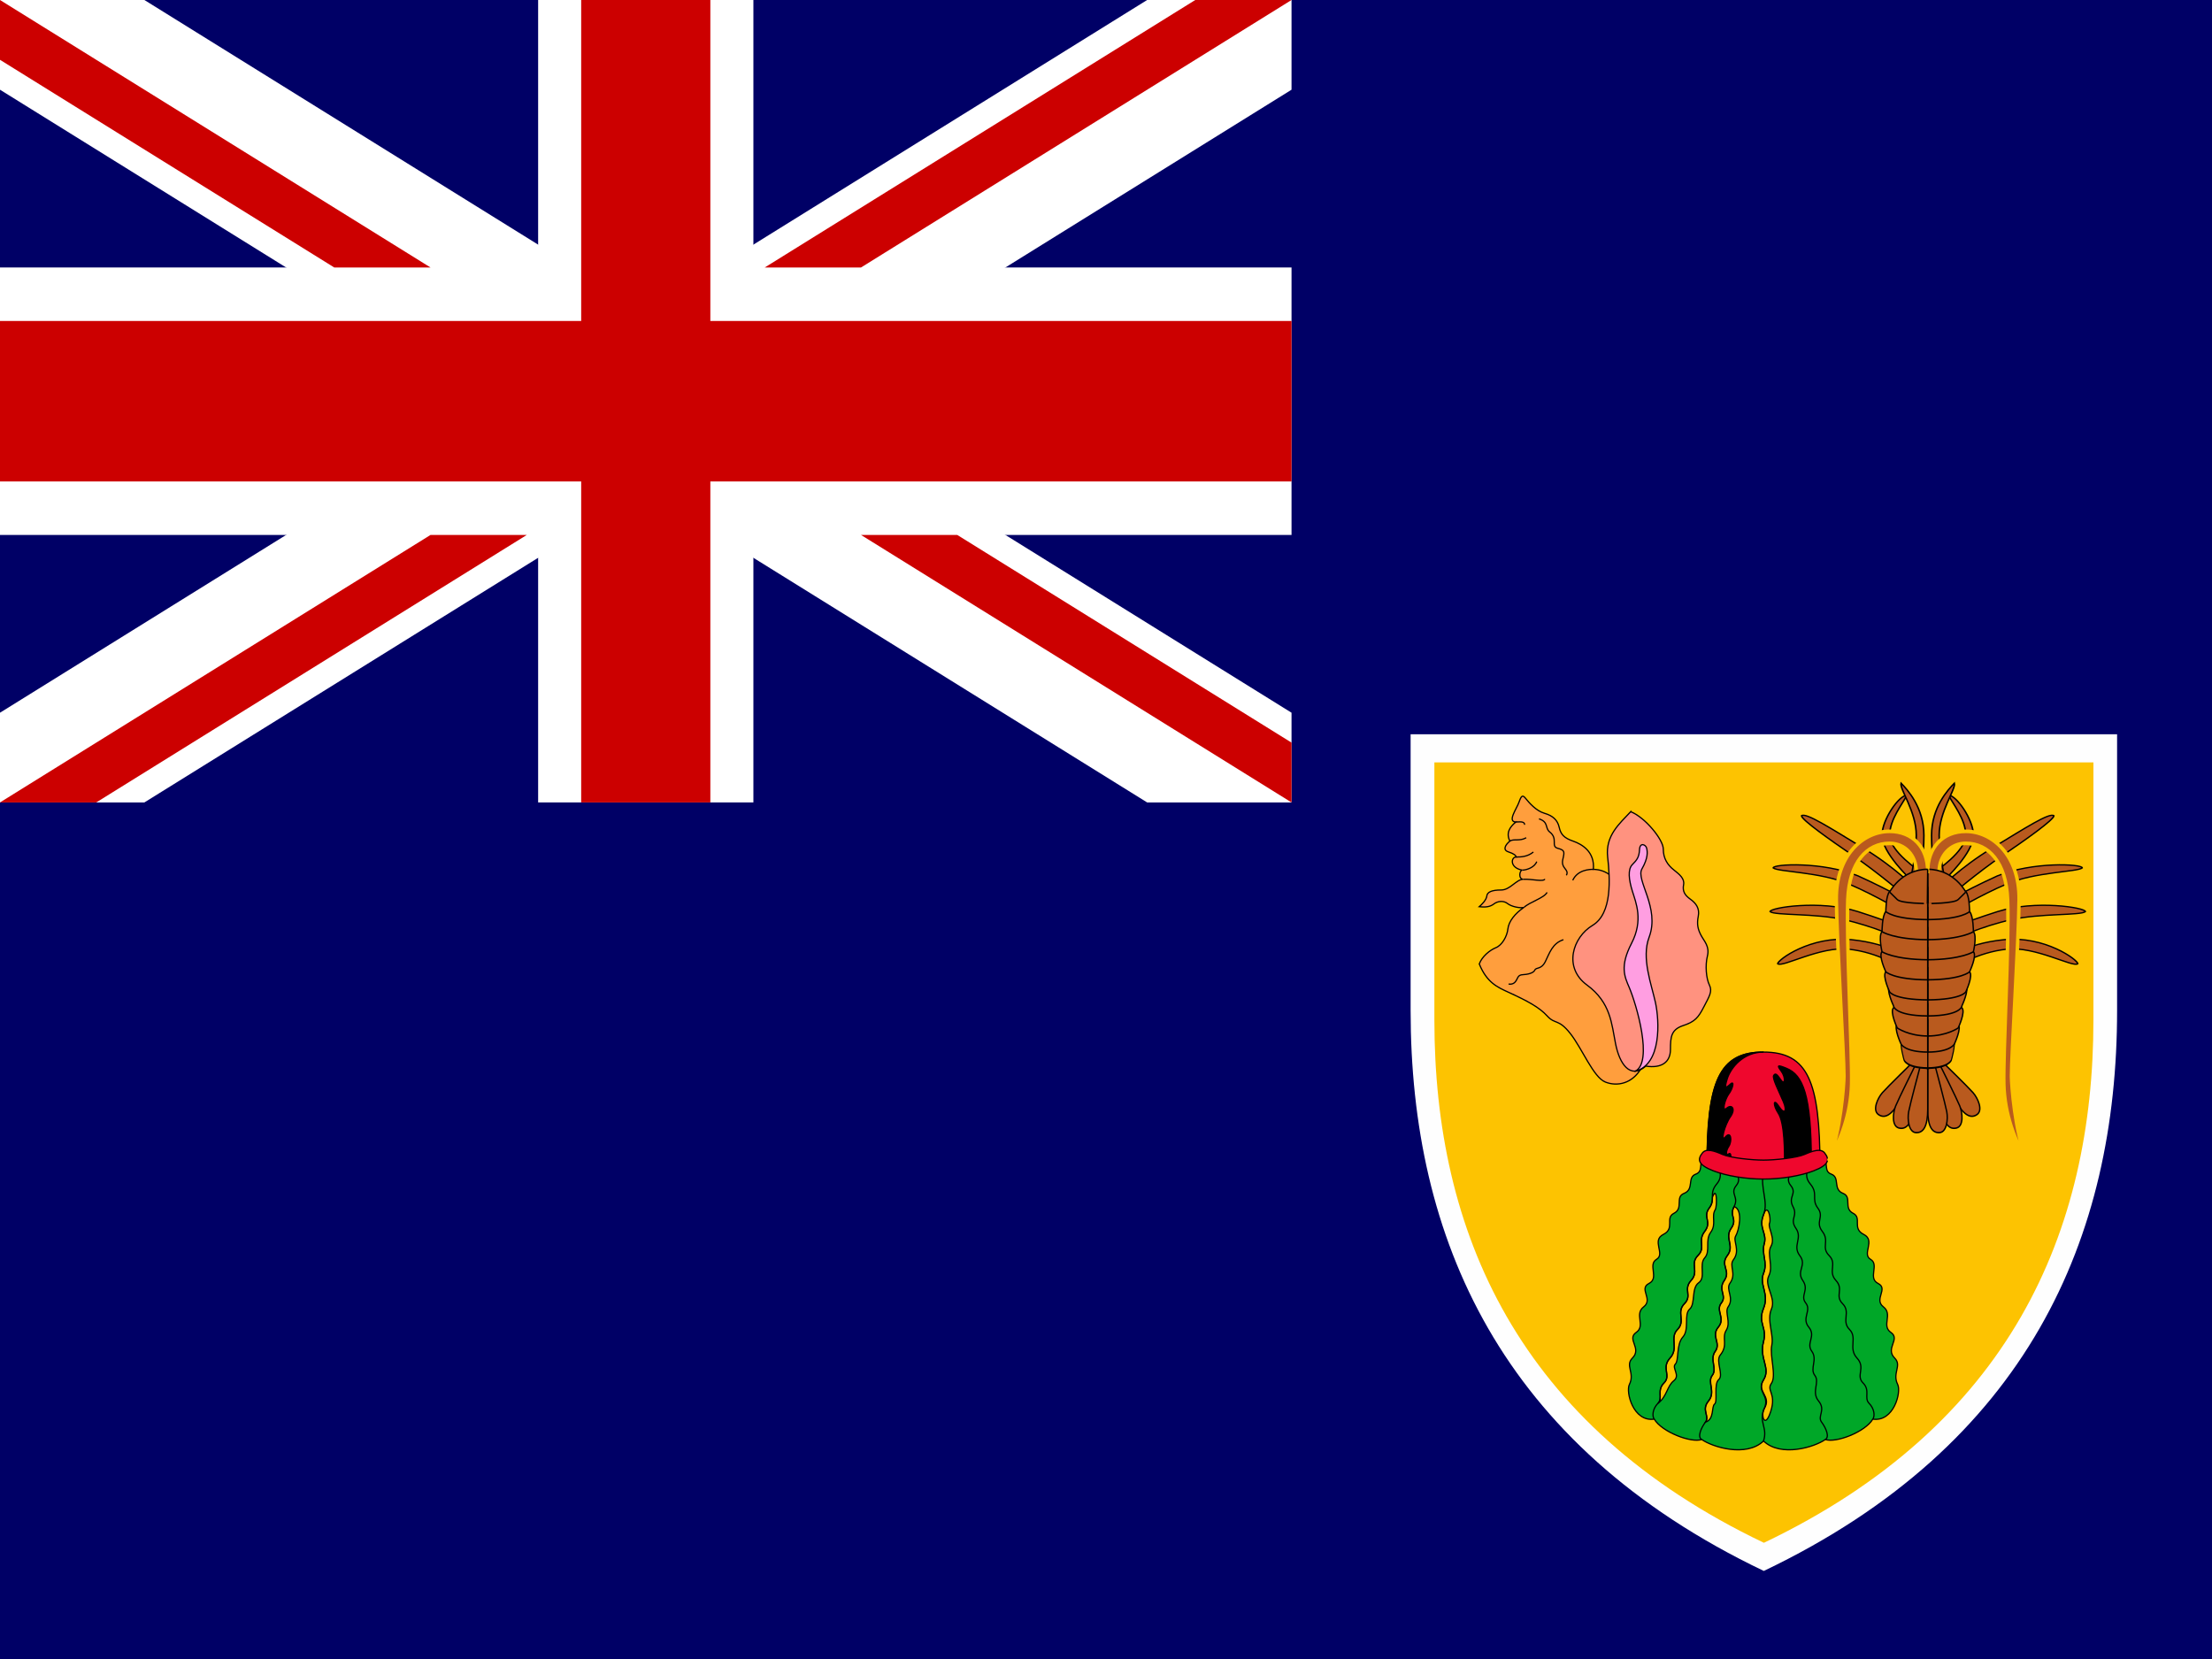
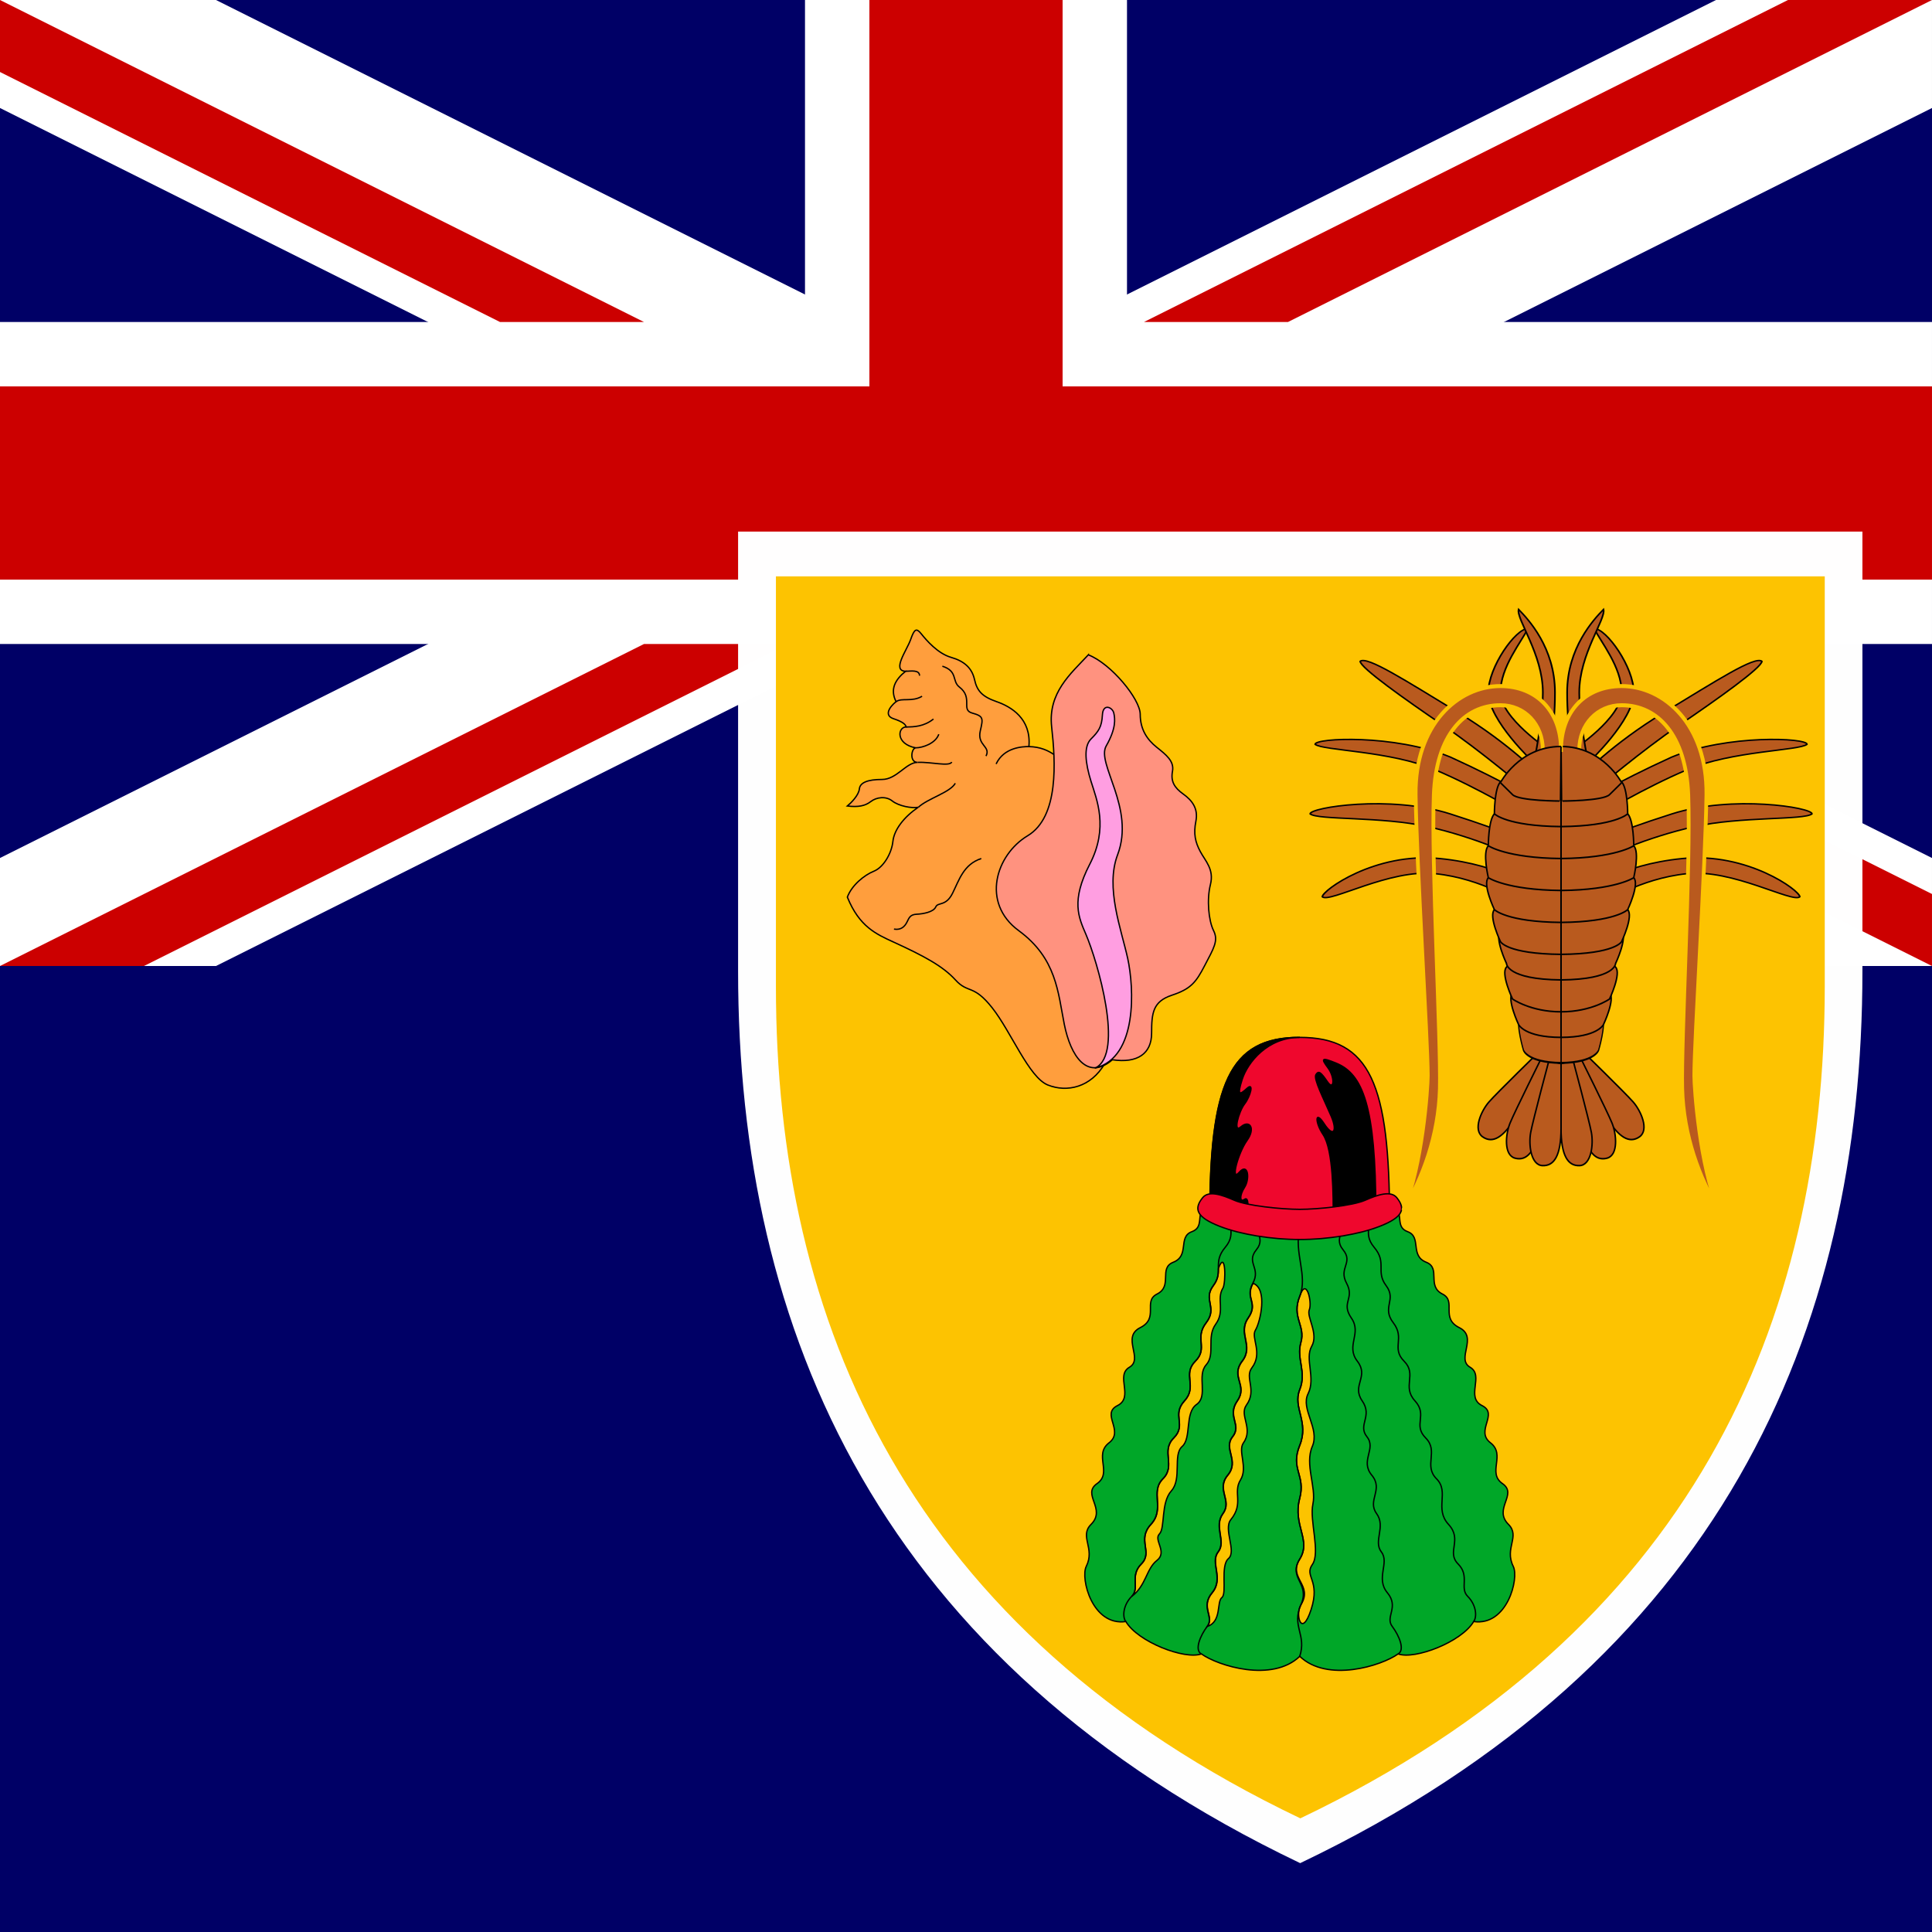
- <svg xmlns="http://www.w3.org/2000/svg" id="svg2" height="480" width="640" version="1.0">
-   <g id="flag">
-     <path id="path14" d="m640 480v-480h-640v480h640z" fill="#006" />
-     <g id="g1690" transform="matrix(.74736 0 0 .92867 0 .0002096)">
+ <svg xmlns="http://www.w3.org/2000/svg" id="svg2" height="512" width="512" version="1.0">
+   <defs id="defs4">
+     <clipPath id="clipPath3680" clipPathUnits="userSpaceOnUse">
+       <rect id="rect3682" fill-opacity="0.67" height="512" width="512" y="0" x="0" />
+     </clipPath>
+   </defs>
+   <g id="flag" clip-path="url(#clipPath3680)">
+     <path id="path14" fill="#006" d="m1024 512v-512h-1024v512h1024z" />
+     <g id="g1690" transform="matrix(1.024 0 0 1.024 0 .00023039)">
      <rect id="rect3207" fill-rule="evenodd" height="250" width="500" y="-1.1369e-13" x="0" fill="#006" />
      <g id="g878" stroke-width="1pt" transform="matrix(8.3333 0 0 8.3333 0 -.0002257)">
-         <path id="path879" d="m0 0v3.354l53.292 26.646h6.708v-3.354l-53.292-26.646h-6.708zm60 0v3.354l-53.292 26.646h-6.708v-3.354l53.292-26.646h6.708z" fill="#fff" />
-         <path id="path880" d="m25 0v30h10v-30h-10zm-25 10v10h60v-10h-60z" fill="#fff" />
-         <path id="path881" d="m0 12v6h60v-6h-60zm27-12v30h6v-30h-6z" fill="#c00" />
-         <path id="path882" d="m0 30 20-10h4.472l-20 10h-4.472zm0-30 20 10h-4.472l-15.528-7.764v-2.236zm35.528 10 20-10h4.472l-20 10h-4.472zm24.472 20-20-10h4.472l15.528 7.764v2.236z" fill="#c00" />
+         <path id="path879" fill="#fff" d="m0 0v3.354l53.292 26.646h6.708v-3.354l-53.292-26.646h-6.708zm60 0v3.354l-53.292 26.646h-6.708v-3.354l53.292-26.646h6.708z" />
+         <path id="path880" fill="#fff" d="m25 0v30h10v-30h-10zm-25 10v10h60v-10h-60z" />
+         <path id="path881" fill="#c00" d="m0 12v6h60v-6h-60zm27-12v30h6v-30h-6z" />
+         <path id="path882" fill="#c00" d="m0 30 20-10h4.472l-20 10h-4.472zm0-30 20 10h-4.472l-15.528-7.764v-2.236zm35.528 10 20-10h4.472l-20 10h-4.472zm24.472 20-20-10h4.472l15.528 7.764v2.236z" />
      </g>
    </g>
-     <g id="g2827" transform="matrix(.9382 0 0 .9382 -334.01 51.775)">
-       <path id="path1392" d="m1008.9 171.25v85.175c0 69.928-27.467 133.94-108.95 172.85-81.45-38.91-108.92-102.92-108.92-172.85v-85.175h217.91z" fill-opacity=".996" fill="#fff" />
-       <path id="path18" d="m1001.6 179.93v79.444c0 65.223-25.619 124.93-101.62 161.22-76.004-36.291-101.62-95.996-101.62-161.22v-79.444h203.25z" fill-opacity=".996" fill="#fdc300" />
-       <g id="g20" stroke="#000" stroke-width=".091" transform="matrix(4.1664 0 0 4.1669 -5.4589 -5.4597)">
+     <g id="g2827" transform="matrix(1.3676 0 0 1.3676 -886.21 -93.326)">
+       <path id="path1392" fill-opacity=".996" fill="#fff" d="m1008.9 171.25v85.175c0 69.928-27.467 133.94-108.95 172.85-81.45-38.91-108.92-102.92-108.92-172.85v-85.175h217.91z" />
+       <path id="path18" fill-opacity=".996" fill="#fdc300" d="m1001.6 179.93v79.444c0 65.223-25.619 124.93-101.62 161.22-76.004-36.291-101.62-95.996-101.62-161.22v-79.444h203.25z" />
+       <g id="g20" stroke="#000" stroke-width=".062" transform="matrix(4.1664 0 0 4.1669 -5.4589 -5.4597)">
        <path id="path22" d="m205.96 52.847c-0.353-0.265-0.736-0.427-1.265-0.441 0.117-1.295-0.824-1.854-1.501-2.089-0.676-0.235-0.912-0.5-1.029-1.03-0.118-0.53-0.471-0.853-1.089-1.03-0.618-0.177-1.148-0.794-1.383-1.089-0.235-0.294-0.324-0.235-0.5 0.265-0.177 0.5-0.883 1.442-0.236 1.471-0.47 0.382-0.735 0.824-0.441 1.412-0.324 0.265-0.559 0.647-0.118 0.794 0.442 0.147 0.559 0.265 0.589 0.383-0.397 0-0.5 0.794 0.441 0.971-0.206 0.029-0.294 0.677 0.089 0.677-0.53 0-0.972 0.794-1.648 0.794-0.677 0-1.03 0.147-1.059 0.441-0.03 0.294-0.383 0.647-0.559 0.794 0.5 0.059 0.823 0 1.088-0.206s0.706-0.265 1.001-0.029c0.294 0.235 0.912 0.353 1.206 0.294-0.647 0.441-1.118 1.03-1.177 1.589-0.059 0.559-0.441 1.206-0.883 1.383-0.441 0.176-1.029 0.647-1.235 1.206 0.559 1.383 1.352 1.724 2.147 2.089 1.413 0.647 2.295 1.118 2.884 1.765 0.588 0.647 0.824 0.176 1.706 1.294 0.883 1.118 1.707 3.236 2.589 3.59 0.883 0.353 2.001 0.118 2.648-1 0.648-1.118 1.06-12.416-2.265-14.299z" fill="#ff9e3d" />
        <path id="path24" d="m207.46 48.139c-0.824 0.883-1.884 1.765-1.707 3.354s0.353 4.178-1.118 5.061c-1.471 0.883-2.177 3.119-0.412 4.413 1.765 1.295 1.824 2.884 2.118 4.355 0.295 1.471 1.06 2.648 2.237 1.648 1.176 0.176 1.824-0.294 1.824-1.236s0.059-1.471 0.941-1.765c0.883-0.294 1.118-0.589 1.53-1.383 0.412-0.794 0.647-1.147 0.412-1.618-0.235-0.471-0.324-1.442-0.147-2.148 0.177-0.706-0.235-1.089-0.471-1.53-0.235-0.441-0.323-0.824-0.206-1.412 0.118-0.589-0.176-0.971-0.588-1.265-0.412-0.294-0.589-0.588-0.5-1.059 0.088-0.471-0.295-0.765-0.736-1.118s-0.765-0.824-0.765-1.53c0-0.706-1.353-2.354-2.412-2.766z" fill="#ff927f" />
        <path id="path26" d="m207.79 67.352c1.971-0.5 1.795-3.737 1.501-5.09-0.295-1.353-1.051-3.292-0.471-4.825 0.824-2.177-1.001-4.237-0.53-5.061 0.471-0.824 0.412-1.265 0.353-1.53-0.058-0.265-0.5-0.471-0.529 0.088-0.03 0.559-0.177 0.765-0.53 1.118s-0.265 1.118 0 1.971c0.265 0.853 0.824 2.148-0.059 3.854-0.882 1.706-0.519 2.467-0.176 3.266 0.529 1.236 1.795 5.531 0.441 6.208z" fill="#ff9ee1" />
        <path id="path28" d="m198.96 48.904c0.221 0 0.648-0.088 0.648 0.206" fill="none" />
        <path id="path30" d="m198.52 50.316c0.265-0.191 0.736 0.029 1.206-0.25" fill="none" />
        <path id="path32" d="m198.99 51.493c0.353 0 0.824-0.015 1.265-0.368" fill="none" />
        <path id="path34" d="m199.43 52.464c0.324 0 0.927-0.206 1.074-0.632" fill="none" />
        <path id="path36" d="m199.52 53.141c0.632-0.029 1.471 0.206 1.588-0.015" fill="none" />
        <path id="path38" d="m199.55 55.23c0.441-0.412 1.486-0.691 1.721-1.118" fill="none" />
        <path id="path40" d="m200.67 48.669c0.735 0.235 0.431 0.69 0.794 0.971 0.648 0.5 0.059 1.059 0.589 1.206 0.529 0.147 0.52 0.236 0.382 0.824-0.162 0.692 0.5 0.721 0.265 1.177" fill="none" />
        <path id="path42" d="m204.7 52.406c-0.294 0-1.162 0.029-1.53 0.809" fill="none" />
        <path id="path44" d="m198.42 60.894c0.339 0.059 0.508-0.134 0.603-0.324 0.103-0.206 0.147-0.353 0.456-0.368 0.309-0.015 0.78-0.103 0.883-0.338 0.103-0.235 0.471-0.015 0.78-0.633 0.309-0.618 0.515-1.353 1.338-1.618" fill="none" />
      </g>
-       <g id="g136" stroke="#000" stroke-width=".091" transform="matrix(4.1664 0 0 4.1669 -5.4589 -5.4597)">
+       <g id="g136" stroke="#000" stroke-width=".062" transform="matrix(4.1664 0 0 4.1669 -5.4589 -5.4597)">
        <path id="path138" d="m221.76 73.75c0.333 0.484-0.012 1.007 0.553 1.216 0.662 0.245 0.084 1.116 0.865 1.422 0.692 0.272 0.005 1.105 0.753 1.478 0.669 0.335-0.112 1.116 0.781 1.562 0.892 0.446-0.168 1.45 0.502 1.841 0.669 0.391-0.223 1.395 0.558 1.785 0.781 0.39-0.335 1.171 0.39 1.729 0.725 0.558-0.167 1.395 0.558 1.897s-0.445 1.173 0.279 1.897c0.558 0.558-0.201 1.104 0.223 1.952 0.279 0.558-0.279 2.789-1.841 2.566-0.558 0.948-2.733 1.785-3.514 1.506-0.781 0.558-3.291 1.339-4.575 0.112-1.282 1.227-3.793 0.446-4.574-0.112-0.781 0.279-2.956-0.558-3.514-1.506-1.562 0.223-2.12-2.008-1.841-2.566 0.424-0.848-0.335-1.395 0.223-1.952 0.724-0.724-0.446-1.395 0.279-1.897s-0.167-1.339 0.558-1.897c0.725-0.558-0.391-1.339 0.39-1.729 0.781-0.391-0.111-1.395 0.558-1.785 0.67-0.391-0.39-1.395 0.502-1.841 0.893-0.446 0.112-1.227 0.781-1.562 0.748-0.374 0.061-1.206 0.753-1.478 0.781-0.307 0.203-1.177 0.865-1.422 0.574-0.212 0.208-0.749 0.57-1.239 1.661 0.653 6.803 1.122 8.918 0.023z" fill="#00a728" />
        <g id="g140" fill-opacity=".996" fill="#fdc300">
          <path id="path142" d="m213.51 76.668c0.001 0.251-0.005 0.5-0.237 0.809-0.502 0.669 0.223 1.004-0.335 1.729-0.557 0.725 0.112 1.171-0.502 1.785-0.613 0.614 0.112 1.171-0.502 1.841-0.613 0.669 0.112 1.116-0.502 1.729-0.613 0.614 0.112 1.283-0.502 1.897-0.613 0.614 0.112 1.395-0.558 2.12-0.669 0.725 0.112 1.283-0.446 1.841-0.558 0.558-0.056 1.116-0.446 1.506 0.669-0.502 0.669-1.283 1.171-1.673 0.502-0.391-0.167-0.948 0.112-1.227s0.056-1.45 0.558-2.008c0.502-0.558 0.056-1.673 0.502-2.064s0.111-1.562 0.669-1.952 0-1.339 0.446-1.841c0.447-0.502 0-1.283 0.447-1.897 0.446-0.614 0.02-1.171 0.334-1.673 0.14-0.223 0.14-1.841-0.209-0.92z" />
          <path id="path144" d="m215.12 77.365c-0.39 0.725 0.279 0.892-0.223 1.618s0.279 1.283-0.279 2.008 0.279 1.116-0.223 1.841c-0.502 0.725 0.223 1.116-0.223 1.673-0.447 0.558 0.334 1.116-0.223 1.785-0.558 0.669 0.223 1.171-0.224 1.785-0.446 0.614 0.168 1.283-0.223 1.785-0.39 0.502 0.279 1.227-0.279 1.897s0.112 1.116-0.223 1.562c0.67-0.223 0.419-1.144 0.67-1.339 0.251-0.195-0.084-1.478 0.306-1.813 0.391-0.335-0.251-1.367 0.112-1.813 0.614-0.753 0.084-1.255 0.446-1.841 0.363-0.586-0.138-1.338 0.14-1.729 0.474-0.669-0.21-1.273 0.139-1.757 0.502-0.697-0.097-1.272 0.251-1.729 0.53-0.697-0.056-1.395 0.168-1.757 0.223-0.363 0.585-1.925-0.112-2.175z" />
          <path id="path146" d="m217.29 77.974c-0.39 0.972 0.279 1.361 0.056 2.138-0.223 0.778 0.279 1.361-0.056 2.203-0.334 0.842 0.447 1.49 0 2.592-0.446 1.102 0.288 1.376 0 2.462-0.334 1.264 0.558 1.933 0 2.826-0.557 0.892 0.639 1.188 0.056 2.12-0.279 0.446 0.028 1.59 0.474 0.223 0.447-1.367-0.334-1.534 0.056-2.092 0.391-0.558-0.139-2.036 0.028-2.817 0.168-0.781-0.39-1.841-0.028-2.678 0.363-0.837-0.558-1.729-0.195-2.454 0.363-0.725-0.167-1.618 0.167-2.203 0.335-0.586-0.251-1.367-0.111-1.701 0.139-0.335-0.14-1.571-0.447-0.618z" />
        </g>
        <path id="path148" d="m221.47 74.408c0-6.303-0.892-8.479-4.184-8.479-3.291 0-4.183 2.175-4.183 8.479h8.367z" fill="#ef072d" />
        <g id="g150" fill="none">
          <path id="path152" d="m214.33 73.906c-0.614 0.614 0.112 1.06-0.502 1.785-0.614 0.725-0.056 1.116-0.558 1.785s0.223 1.004-0.335 1.729c-0.557 0.725 0.112 1.171-0.502 1.785-0.613 0.614 0.112 1.171-0.502 1.841-0.613 0.669 0.112 1.116-0.502 1.729-0.613 0.614 0.112 1.283-0.502 1.897-0.613 0.614 0.112 1.395-0.558 2.12-0.669 0.725 0.112 1.283-0.446 1.841-0.558 0.558-0.056 1.116-0.446 1.506-0.391 0.391-0.446 0.934-0.279 1.171" />
          <path id="path154" d="m215.5 74.129c-0.557 0.725 0.279 1.06-0.223 1.673-0.502 0.614 0.223 0.837-0.167 1.562s0.279 0.892-0.223 1.618 0.279 1.283-0.279 2.008 0.279 1.116-0.223 1.841c-0.502 0.725 0.223 1.116-0.223 1.673-0.447 0.558 0.334 1.116-0.223 1.785-0.558 0.669 0.223 1.171-0.224 1.785-0.446 0.614 0.168 1.283-0.223 1.785-0.39 0.502 0.279 1.227-0.279 1.897s0.112 1.116-0.223 1.562c-0.335 0.446-0.599 1.102-0.279 1.283" />
          <path id="path156" d="m217.29 74.799c-0.278 1.166 0.391 2.203 0 3.175-0.39 0.972 0.279 1.361 0.056 2.138-0.223 0.778 0.279 1.361-0.056 2.203-0.334 0.842 0.447 1.49 0 2.592-0.446 1.102 0.288 1.376 0 2.462-0.334 1.264 0.558 1.933 0 2.826-0.557 0.892 0.503 1.116 0.056 2.12-0.446 1.004 0.279 1.395-0.056 2.399" />
          <path id="path158" d="m220.25 73.906c0.614 0.614-0.112 1.06 0.502 1.785 0.614 0.725 0.056 1.116 0.558 1.785s-0.223 1.004 0.335 1.729c0.557 0.725-0.112 1.171 0.502 1.785 0.613 0.614-0.112 1.171 0.502 1.841 0.613 0.669-0.112 1.116 0.502 1.729 0.613 0.614-0.112 1.283 0.502 1.897 0.613 0.614-0.112 1.395 0.558 2.12 0.669 0.725-0.112 1.283 0.446 1.841 0.558 0.558 0.056 1.116 0.446 1.506 0.391 0.391 0.447 0.934 0.279 1.171" />
          <path id="path160" d="m219.08 74.129c0.557 0.725-0.279 1.06 0.223 1.673 0.502 0.614-0.223 0.837 0.167 1.562 0.391 0.725-0.279 0.892 0.223 1.618s-0.279 1.283 0.279 2.008-0.279 1.116 0.223 1.841c0.502 0.725-0.223 1.116 0.223 1.673 0.447 0.558-0.334 1.116 0.224 1.785 0.557 0.669-0.224 1.171 0.223 1.785 0.446 0.614-0.168 1.283 0.223 1.785 0.39 0.502-0.279 1.227 0.279 1.897s-0.112 1.116 0.223 1.562c0.335 0.446 0.6 1.102 0.279 1.283" />
        </g>
        <path id="path162" d="m213.11 74.408c0-6.303 0.892-8.479 4.183-8.479-1.506 0-2.426 1.171-2.677 1.952s-0.112 0.725 0.223 0.418 0.167 0.363-0.111 0.725c-0.279 0.363-0.558 1.395-0.168 1.06 0.391-0.335 0.697 0.056 0.279 0.641s-0.781 1.952-0.363 1.478c0.419-0.474 0.502 0.307 0.252 0.697-0.252 0.391-0.224 0.725 0 0.558 0.223-0.167 0.195 0.641-0.028 0.948h-1.59z" />
        <path id="path164" d="m220.83 74.046c0-4.937-0.613-6.415-1.84-6.917-0.695-0.285-0.715-0.223-0.383 0.223s0.281 1.088-0.026 0.641c-0.306-0.446-0.408-0.53-0.536-0.335-0.128 0.195 0.357 1.116 0.715 1.952 0.288 0.673 0.102 1.004-0.332 0.335s-0.434-0.063-0.053 0.502c0.489 0.725 0.474 2.929 0.474 3.849l1.981-0.251z" />
        <path id="path166" d="m217.29 75.329c1.311 0 2.746-0.234 3.71-0.608 1.144-0.444 1.205-0.834 0.809-1.333-0.279-0.351-0.893-0.14-1.478 0.117-0.586 0.257-2.204 0.421-3.041 0.421-0.836 0-2.454-0.164-3.04-0.421-0.585-0.257-1.199-0.468-1.478-0.117-0.396 0.498-0.335 0.888 0.809 1.333 0.963 0.374 2.399 0.608 3.709 0.608z" fill="#ef072d" />
      </g>
      <g id="g1070" fill-rule="evenodd" fill="#b95a1e" transform="matrix(.8956 0 0 .8957 239.49 59.739)">
-         <path id="path577" d="m779.41 912.6s-0.12 103.6 0 179.24c0.12 75.63 19.822 104.91 54.262 103.59 34.44-1.33 41.108-58.83 34.531-92.08-6.577-33.26-53.24-198.97-53.24-198.97l-35.553 8.222z" transform="matrix(.063084 -.040736 .038634 .066517 712.1 209.87)" stroke="#000" stroke-width="6.377" />
-         <path id="path576" d="m779.41 912.6s-0.12 103.6 0 179.24c0.12 75.63 19.822 104.91 54.262 103.59 34.44-1.33 41.108-58.83 34.531-92.08-6.577-33.26-53.24-198.97-53.24-198.97l-35.553 8.222z" transform="matrix(.072361 -.016199 .015363 .076299 725.15 182.35)" stroke="#000" stroke-width="6.377" />
-         <path id="path575" d="m779.41 912.6s-0.12 103.6 0 179.24c0.12 75.63 19.822 104.91 54.262 103.59 34.44-1.33 41.108-58.83 34.531-92.08-6.577-33.26-53.24-198.97-53.24-198.97l-35.553 8.222z" transform="matrix(.073974 0 0 .077999 736.23 168.42)" stroke="#000" stroke-width="6.377" />
-         <path id="path574" d="m779.53 255.12c159.57-1.394 177.16-35.432 177.16-35.432s35.43-70.866 17.716-88.584c-17.717-17.716-194.88-17.716-194.88-17.716v141.73z" transform="matrix(.045906 0 0 .077999 758.11 219.55)" stroke="#000" stroke-width="8.095" />
-         <path id="path570" d="m779.53 255.12c106.3 0 124.02-35.432 124.02-35.432s35.43-70.866 17.716-88.584c-17.717-17.716-141.73-17.716-141.73-17.716v141.73z" transform="matrix(.073974 0 0 .077999 736.23 214.02)" stroke="#000" stroke-width="6.377" />
-         <path id="path569" d="m779.53 255.12c88.583 0 141.73-35.433 141.73-35.433s35.43-70.866 17.716-88.584c-17.72-17.72-159.45-17.71-159.45-17.71v141.73z" transform="matrix(.073974 0 0 .077999 736.23 208.49)" stroke="#000" stroke-width="6.377" />
-         <path id="path554" d="m832.68 113.39s70.866-88.583 194.88-177.17c124.01-88.582 213.73-156.72 230.31-141.73 0 17.717-106.3 106.3-194.88 177.17-88.59 70.86-194.89 177.16-194.89 177.16l-35.433-35.433z" transform="matrix(.091804 0 0 .077999 721.87 168.58)" stroke="#000" stroke-width="5.724" />
-         <path id="path557" d="m832.68 113.39s70.05-52.025 204.38-124.02c132.23-63.918 318.89-53.15 318.89-35.433-17.71 17.716-177.16 17.716-283.46 70.866-101.48 50.729-204.39 124.01-204.39 124.01l-35.433-35.433z" transform="matrix(.091804 0 0 .077999 722.63 174.11)" stroke="#000" stroke-width="5.724" />
-         <path id="path558" d="m832.68 113.39s61.675-35.068 204.38-88.583c141.72-53.15 329.87-17.717 329.87 0-17.7 17.713-170.4 6.944-276.7 35.429-109.99 27.758-222.09 88.584-222.09 88.584l-35.433-35.433z" transform="matrix(.091804 0 0 .077999 722.7 183.63)" stroke="#000" stroke-width="5.724" />
-         <path id="path559" d="m832.68 113.39s71.079-70.976 222.47-88.583c152.3-17.72 276.3 88.583 276.3 106.29-17.7 17.72-159.5-77.972-265.7-64.286-112.67 13.654-197.69 82.006-197.69 82.006l-35.433-35.433z" transform="matrix(.091804 0 0 .077999 723.32 193.29)" stroke="#000" stroke-width="5.724" />
-         <path id="path568" d="m779.53 255.12c159.57-1.394 159.45-45.508 159.45-45.508s35.43-70.866 17.716-88.584c-17.717-17.716-177.16-7.64-177.16-7.64v141.73z" transform="matrix(.073974 0 0 .077999 736.23 201.59)" stroke="#000" stroke-width="6.377" />
-         <path id="path567" d="m779.53 255.12c159.57-1.394 177.16-35.432 177.16-35.432s35.43-70.866 17.716-88.584c-17.717-17.716-194.88-17.716-194.88-17.716v141.73z" transform="matrix(.073974 0 0 .077999 736.23 196.06)" stroke="#000" stroke-width="6.377" />
-         <path id="path565" d="m779.53 255.12c159.57-1.394 194.88-35.433 194.88-35.433s35.43-70.866 17.716-88.583c-17.717-17.716-212.6-17.716-212.6-17.716v141.73z" transform="matrix(.073974 0 0 .077999 736.23 189.15)" stroke="#000" stroke-width="6.377" />
-         <path id="path566" d="m779.53 255.12c159.57-1.394 212.6-35.433 212.6-35.433s17.714-70.866 0-88.583c-17.717-17.716-212.6-17.716-212.6-17.716v141.73z" transform="matrix(.073974 0 0 .077999 736.23 182.24)" stroke="#000" stroke-width="6.377" />
-         <path id="path560" d="m832.68 113.39s114.21-88.583 114.21-159.45c0-70.866-50.349-141.73-64.625-177.17 28.552 0 93.176 106.3 93.176 177.17 0 77.444-107.32 194.88-107.32 194.88l-35.433-35.433z" transform="matrix(.091804 0 0 .077999 720.08 162.89)" stroke="#000" stroke-width="5.724" />
-         <path id="path561" d="m832.68 113.39s-14.276-53.15-14.276-159.45c0-124.02 63.001-202.89 85.654-230.32 5.898 27.422-57.102 124.02-57.102 230.32 0 77.444 21.157 194.88 21.157 194.88l-35.433-35.433z" transform="matrix(.091804 0 0 .077999 720.08 162.89)" stroke="#000" stroke-width="5.724" />
-         <path id="path564" d="m779.53 255.12c159.57-1.394 212.6-35.433 212.6-35.433s0-70.866-17.716-88.583c-17.717-17.716-194.88-17.716-194.88-17.716v141.73z" transform="matrix(.073974 0 0 .077999 736.23 175.33)" stroke="#000" stroke-width="6.377" />
-         <path id="path563" d="m779.53 255.12c159.57-1.394 194.88-35.433 194.88-35.433s0-70.866-17.716-88.583c-17.717-17.716-177.16-17.716-177.16-17.716v141.73z" transform="matrix(.073974 0 0 .077999 736.23 168.42)" stroke="#000" stroke-width="6.377" />
-         <path id="path553" d="m318.9 1318.1c55.065-122.32 70.866-336.61 70.866-372.05 0-99.782-32.948-585.11-35.433-779.53s124.02-301.18 248.03-301.18c106.3 0 177.17 70.866 177.17 177.17h-53.15c0-70.866-53.15-124.02-124.02-124.02-106.3 0-187.99 83.739-194.88 248.03-7.605 189.89 21.316 682.94 17.717 814.96s-51.234 249.72-106.3 336.61z" transform="matrix(-.073974 0 0 .077999 851.56 168.42)" stroke="#fdc301" stroke-width="16.071" />
-         <path id="path578" d="m779.41 912.6s-0.12 103.6 0 179.24c0.12 75.63 19.822 104.91 54.262 103.59 34.44-1.33 41.108-58.83 34.531-92.08-6.577-33.26-53.24-198.97-53.24-198.97l-35.553 8.222z" transform="matrix(-.063084 -.040736 -.038634 .066517 875.69 209.87)" stroke="#000" stroke-width="6.377" />
-         <path id="path562" d="m779.53 32.884c124.13 0.141 177.77 102.39 177.46 100.31l-35.734 33.347c-18.985 17.717-141.73 17.717-140.21 17.626l-1.52-151.29z" transform="matrix(.073974 0 0 .077999 736.23 168.42)" stroke="#000" stroke-width="6.377" />
-         <path id="path579" d="m779.41 912.6s-0.12 103.6 0 179.24c0.12 75.63 19.822 104.91 54.262 103.59 34.44-1.33 41.108-58.83 34.531-92.08-6.577-33.26-53.24-198.97-53.24-198.97l-35.553 8.222z" transform="matrix(-.072361 -.016199 -.015363 .076299 862.63 182.35)" stroke="#000" stroke-width="6.377" />
-         <path id="path580" d="m779.41 912.6s-0.12 103.6 0 179.24c0.12 75.63 19.822 104.91 54.262 103.59 34.44-1.33 41.108-58.83 34.531-92.08-6.577-33.26-53.24-198.97-53.24-198.97l-35.553 8.222z" transform="matrix(-.073974 0 0 .077999 851.55 168.42)" stroke="#000" stroke-width="6.377" />
-         <path id="path581" d="m779.53 255.12c159.57-1.394 177.16-35.432 177.16-35.432s35.43-70.866 17.716-88.584c-17.717-17.716-194.88-17.716-194.88-17.716v141.73z" transform="matrix(-.045906 0 0 .077999 829.67 219.55)" stroke="#000" stroke-width="8.095" />
-         <path id="path582" d="m779.53 255.12c106.3 0 124.02-35.432 124.02-35.432s35.43-70.866 17.716-88.584c-17.717-17.716-141.73-17.716-141.73-17.716v141.73z" transform="matrix(-.073974 0 0 .077999 851.55 214.02)" stroke="#000" stroke-width="6.377" />
-         <path id="path583" d="m779.53 255.12c88.583 0 141.73-35.433 141.73-35.433s35.43-70.866 17.716-88.584c-17.72-17.72-159.45-17.71-159.45-17.71v141.73z" transform="matrix(-.073974 0 0 .077999 851.55 208.49)" stroke="#000" stroke-width="6.377" />
-         <path id="path584" d="m832.68 113.39s70.866-88.583 194.88-177.17c124.01-88.582 213.73-156.72 230.31-141.73 0 17.717-106.3 106.3-194.88 177.17-88.59 70.86-194.89 177.16-194.89 177.16l-35.433-35.433z" transform="matrix(-.091804 0 0 .077999 865.91 168.58)" stroke="#000" stroke-width="5.724" />
-         <path id="path585" d="m832.68 113.39s70.05-52.025 204.38-124.02c132.23-63.918 318.89-53.15 318.89-35.433-17.71 17.716-177.16 17.716-283.46 70.866-101.48 50.729-204.39 124.01-204.39 124.01l-35.433-35.433z" transform="matrix(-.091804 0 0 .077999 865.16 174.11)" stroke="#000" stroke-width="5.724" />
-         <path id="path586" d="m832.68 113.39s61.675-35.068 204.38-88.583c141.72-53.15 329.87-17.717 329.87 0-17.7 17.713-170.4 6.944-276.7 35.429-109.99 27.758-222.09 88.584-222.09 88.584l-35.433-35.433z" transform="matrix(-.091804 0 0 .077999 865.09 183.63)" stroke="#000" stroke-width="5.724" />
-         <path id="path587" d="m832.68 113.39s71.079-70.976 222.47-88.583c152.3-17.72 276.3 88.583 276.3 106.29-17.7 17.72-159.5-77.972-265.7-64.286-112.67 13.654-197.69 82.006-197.69 82.006l-35.433-35.433z" transform="matrix(-.091804 0 0 .077999 864.47 193.29)" stroke="#000" stroke-width="5.724" />
-         <path id="path588" d="m779.53 255.12c159.57-1.394 159.45-45.508 159.45-45.508s35.43-70.866 17.716-88.584c-17.717-17.716-177.16-7.64-177.16-7.64v141.73z" transform="matrix(-.073974 0 0 .077999 851.55 201.59)" stroke="#000" stroke-width="6.377" />
-         <path id="path589" d="m779.53 255.12c159.57-1.394 177.16-35.432 177.16-35.432s35.43-70.866 17.716-88.584c-17.717-17.716-194.88-17.716-194.88-17.716v141.73z" transform="matrix(-.073974 0 0 .077999 851.55 196.06)" stroke="#000" stroke-width="6.377" />
-         <path id="path590" d="m779.53 255.12c159.57-1.394 194.88-35.433 194.88-35.433s35.43-70.866 17.716-88.583c-17.717-17.716-212.6-17.716-212.6-17.716v141.73z" transform="matrix(-.073974 0 0 .077999 851.55 189.15)" stroke="#000" stroke-width="6.377" />
-         <path id="path591" d="m779.53 255.12c159.57-1.394 212.6-35.433 212.6-35.433s17.714-70.866 0-88.583c-17.717-17.716-212.6-17.716-212.6-17.716v141.73z" transform="matrix(-.073974 0 0 .077999 851.55 182.24)" stroke="#000" stroke-width="6.377" />
-         <path id="path592" d="m832.68 113.39s114.21-88.583 114.21-159.45c0-70.866-50.349-141.73-64.625-177.17 28.552 0 93.176 106.3 93.176 177.17 0 77.444-107.32 194.88-107.32 194.88l-35.433-35.433z" transform="matrix(-.091804 0 0 .077999 867.71 162.89)" stroke="#000" stroke-width="5.724" />
-         <path id="path593" d="m832.68 113.39s-14.276-53.15-14.276-159.45c0-124.02 63.001-202.89 85.654-230.32 5.898 27.422-57.102 124.02-57.102 230.32 0 77.444 21.157 194.88 21.157 194.88l-35.433-35.433z" transform="matrix(-.091804 0 0 .077999 867.71 162.89)" stroke="#000" stroke-width="5.724" />
-         <path id="path594" d="m779.53 255.12c159.57-1.394 212.6-35.433 212.6-35.433s0-70.866-17.716-88.583c-17.717-17.716-194.88-17.716-194.88-17.716v141.73z" transform="matrix(-.073974 0 0 .077999 851.55 175.33)" stroke="#000" stroke-width="6.377" />
-         <path id="path595" d="m779.53 255.12c159.57-1.394 194.88-35.433 194.88-35.433s0-70.866-17.716-88.583c-17.717-17.716-177.16-17.716-177.16-17.716v141.73z" transform="matrix(-.073974 0 0 .077999 851.55 168.42)" stroke="#000" stroke-width="6.377" />
-         <path id="path597" d="m318.9 1318.1c55.065-122.32 70.866-336.61 70.866-372.05 0-99.782-32.948-585.11-35.433-779.53s124.02-301.18 248.03-301.18c106.3 0 177.17 70.866 177.17 177.17h-53.15c0-70.866-53.15-124.02-124.02-124.02-106.3 0-187.99 83.739-194.88 248.03-7.605 189.89 21.316 682.94 17.717 814.96s-51.234 249.72-106.3 336.61z" transform="matrix(.073974 0 0 .077999 736.22 168.42)" stroke="#fdc301" stroke-width="16.071" />
-         <path id="path596" d="m779.53 32.884c124.13 0.141 177.77 102.39 177.46 100.31l-35.734 33.347c-18.985 17.717-141.73 17.717-140.21 17.626l-1.52-151.29z" transform="matrix(-.073974 0 0 .077999 851.55 168.42)" stroke="#000" stroke-width="6.377" />
+         <path id="path577" d="m779.41 912.6s-0.12 103.6 0 179.24c0.12 75.63 19.822 104.91 54.262 103.59 34.44-1.33 41.108-58.83 34.531-92.08-6.577-33.26-53.24-198.97-53.24-198.97l-35.553 8.222z" transform="matrix(.063084 -.040736 .038634 .066517 712.1 209.87)" stroke="#000" stroke-width="4.375" />
+         <path id="path576" d="m779.41 912.6s-0.12 103.6 0 179.24c0.12 75.63 19.822 104.91 54.262 103.59 34.44-1.33 41.108-58.83 34.531-92.08-6.577-33.26-53.24-198.97-53.24-198.97l-35.553 8.222z" transform="matrix(.072361 -.016199 .015363 .076299 725.15 182.35)" stroke="#000" stroke-width="4.375" />
+         <path id="path575" d="m779.41 912.6s-0.12 103.6 0 179.24c0.12 75.63 19.822 104.91 54.262 103.59 34.44-1.33 41.108-58.83 34.531-92.08-6.577-33.26-53.24-198.97-53.24-198.97l-35.553 8.222z" transform="matrix(.073974 0 0 .077999 736.23 168.42)" stroke="#000" stroke-width="4.375" />
+         <path id="path574" d="m779.53 255.12c159.57-1.394 177.16-35.432 177.16-35.432s35.43-70.866 17.716-88.584c-17.717-17.716-194.88-17.716-194.88-17.716v141.73z" transform="matrix(.045906 0 0 .077999 758.11 219.55)" stroke="#000" stroke-width="5.554" />
+         <path id="path570" d="m779.53 255.12c106.3 0 124.02-35.432 124.02-35.432s35.43-70.866 17.716-88.584c-17.717-17.716-141.73-17.716-141.73-17.716v141.73z" transform="matrix(.073974 0 0 .077999 736.23 214.02)" stroke="#000" stroke-width="4.375" />
+         <path id="path569" d="m779.53 255.12c88.583 0 141.73-35.433 141.73-35.433s35.43-70.866 17.716-88.584c-17.72-17.72-159.45-17.71-159.45-17.71v141.73z" transform="matrix(.073974 0 0 .077999 736.23 208.49)" stroke="#000" stroke-width="4.375" />
+         <path id="path554" d="m832.68 113.39s70.866-88.583 194.88-177.17c124.01-88.582 213.73-156.72 230.31-141.73 0 17.717-106.3 106.3-194.88 177.17-88.59 70.86-194.89 177.16-194.89 177.16l-35.433-35.433z" transform="matrix(.091804 0 0 .077999 721.87 168.58)" stroke="#000" stroke-width="3.927" />
+         <path id="path557" d="m832.68 113.39s70.05-52.025 204.38-124.02c132.23-63.918 318.89-53.15 318.89-35.433-17.71 17.716-177.16 17.716-283.46 70.866-101.48 50.729-204.39 124.01-204.39 124.01l-35.433-35.433z" transform="matrix(.091804 0 0 .077999 722.63 174.11)" stroke="#000" stroke-width="3.927" />
+         <path id="path558" d="m832.68 113.39s61.675-35.068 204.38-88.583c141.72-53.15 329.87-17.717 329.87 0-17.7 17.713-170.4 6.944-276.7 35.429-109.99 27.758-222.09 88.584-222.09 88.584l-35.433-35.433z" transform="matrix(.091804 0 0 .077999 722.7 183.63)" stroke="#000" stroke-width="3.927" />
+         <path id="path559" d="m832.68 113.39s71.079-70.976 222.47-88.583c152.3-17.72 276.3 88.583 276.3 106.29-17.7 17.72-159.5-77.972-265.7-64.286-112.67 13.654-197.69 82.006-197.69 82.006l-35.433-35.433z" transform="matrix(.091804 0 0 .077999 723.32 193.29)" stroke="#000" stroke-width="3.927" />
+         <path id="path568" d="m779.53 255.12c159.57-1.394 159.45-45.508 159.45-45.508s35.43-70.866 17.716-88.584c-17.717-17.716-177.16-7.64-177.16-7.64v141.73z" transform="matrix(.073974 0 0 .077999 736.23 201.59)" stroke="#000" stroke-width="4.375" />
+         <path id="path567" d="m779.53 255.12c159.57-1.394 177.16-35.432 177.16-35.432s35.43-70.866 17.716-88.584c-17.717-17.716-194.88-17.716-194.88-17.716v141.73z" transform="matrix(.073974 0 0 .077999 736.23 196.06)" stroke="#000" stroke-width="4.375" />
+         <path id="path565" d="m779.53 255.12c159.57-1.394 194.88-35.433 194.88-35.433s35.43-70.866 17.716-88.583c-17.717-17.716-212.6-17.716-212.6-17.716v141.73z" transform="matrix(.073974 0 0 .077999 736.23 189.15)" stroke="#000" stroke-width="4.375" />
+         <path id="path566" d="m779.53 255.12c159.57-1.394 212.6-35.433 212.6-35.433s17.714-70.866 0-88.583c-17.717-17.716-212.6-17.716-212.6-17.716v141.73z" transform="matrix(.073974 0 0 .077999 736.23 182.24)" stroke="#000" stroke-width="4.375" />
+         <path id="path560" d="m832.68 113.39s114.21-88.583 114.21-159.45c0-70.866-50.349-141.73-64.625-177.17 28.552 0 93.176 106.3 93.176 177.17 0 77.444-107.32 194.88-107.32 194.88l-35.433-35.433z" transform="matrix(.091804 0 0 .077999 720.08 162.89)" stroke="#000" stroke-width="3.927" />
+         <path id="path561" d="m832.68 113.39s-14.276-53.15-14.276-159.45c0-124.02 63.001-202.89 85.654-230.32 5.898 27.422-57.102 124.02-57.102 230.32 0 77.444 21.157 194.88 21.157 194.88l-35.433-35.433z" transform="matrix(.091804 0 0 .077999 720.08 162.89)" stroke="#000" stroke-width="3.927" />
+         <path id="path564" d="m779.53 255.12c159.57-1.394 212.6-35.433 212.6-35.433s0-70.866-17.716-88.583c-17.717-17.716-194.88-17.716-194.88-17.716v141.73z" transform="matrix(.073974 0 0 .077999 736.23 175.33)" stroke="#000" stroke-width="4.375" />
+         <path id="path563" d="m779.53 255.12c159.57-1.394 194.88-35.433 194.88-35.433s0-70.866-17.716-88.583c-17.717-17.716-177.16-17.716-177.16-17.716v141.73z" transform="matrix(.073974 0 0 .077999 736.23 168.42)" stroke="#000" stroke-width="4.375" />
+         <path id="path553" d="m318.9 1318.1c55.065-122.32 70.866-336.61 70.866-372.05 0-99.782-32.948-585.11-35.433-779.53s124.02-301.18 248.03-301.18c106.3 0 177.17 70.866 177.17 177.17h-53.15c0-70.866-53.15-124.02-124.02-124.02-106.3 0-187.99 83.739-194.88 248.03-7.605 189.89 21.316 682.94 17.717 814.96s-51.234 249.72-106.3 336.61z" transform="matrix(-.073974 0 0 .077999 851.56 168.42)" stroke="#fdc301" stroke-width="11.026" />
+         <path id="path578" d="m779.41 912.6s-0.12 103.6 0 179.24c0.12 75.63 19.822 104.91 54.262 103.59 34.44-1.33 41.108-58.83 34.531-92.08-6.577-33.26-53.24-198.97-53.24-198.97l-35.553 8.222z" transform="matrix(-.063084 -.040736 -.038634 .066517 875.69 209.87)" stroke="#000" stroke-width="4.375" />
+         <path id="path562" d="m779.53 32.884c124.13 0.141 177.77 102.39 177.46 100.31l-35.734 33.347c-18.985 17.717-141.73 17.717-140.21 17.626l-1.52-151.29z" transform="matrix(.073974 0 0 .077999 736.23 168.42)" stroke="#000" stroke-width="4.375" />
+         <path id="path579" d="m779.41 912.6s-0.12 103.6 0 179.24c0.12 75.63 19.822 104.91 54.262 103.59 34.44-1.33 41.108-58.83 34.531-92.08-6.577-33.26-53.24-198.97-53.24-198.97l-35.553 8.222z" transform="matrix(-.072361 -.016199 -.015363 .076299 862.63 182.35)" stroke="#000" stroke-width="4.375" />
+         <path id="path580" d="m779.41 912.6s-0.12 103.6 0 179.24c0.12 75.63 19.822 104.91 54.262 103.59 34.44-1.33 41.108-58.83 34.531-92.08-6.577-33.26-53.24-198.97-53.24-198.97l-35.553 8.222z" transform="matrix(-.073974 0 0 .077999 851.55 168.42)" stroke="#000" stroke-width="4.375" />
+         <path id="path581" d="m779.53 255.12c159.57-1.394 177.16-35.432 177.16-35.432s35.43-70.866 17.716-88.584c-17.717-17.716-194.88-17.716-194.88-17.716v141.73z" transform="matrix(-.045906 0 0 .077999 829.67 219.55)" stroke="#000" stroke-width="5.554" />
+         <path id="path582" d="m779.53 255.12c106.3 0 124.02-35.432 124.02-35.432s35.43-70.866 17.716-88.584c-17.717-17.716-141.73-17.716-141.73-17.716v141.73z" transform="matrix(-.073974 0 0 .077999 851.55 214.02)" stroke="#000" stroke-width="4.375" />
+         <path id="path583" d="m779.53 255.12c88.583 0 141.73-35.433 141.73-35.433s35.43-70.866 17.716-88.584c-17.72-17.72-159.45-17.71-159.45-17.71v141.73z" transform="matrix(-.073974 0 0 .077999 851.55 208.49)" stroke="#000" stroke-width="4.375" />
+         <path id="path584" d="m832.68 113.39s70.866-88.583 194.88-177.17c124.01-88.582 213.73-156.72 230.31-141.73 0 17.717-106.3 106.3-194.88 177.17-88.59 70.86-194.89 177.16-194.89 177.16l-35.433-35.433z" transform="matrix(-.091804 0 0 .077999 865.91 168.58)" stroke="#000" stroke-width="3.927" />
+         <path id="path585" d="m832.68 113.39s70.05-52.025 204.38-124.02c132.23-63.918 318.89-53.15 318.89-35.433-17.71 17.716-177.16 17.716-283.46 70.866-101.48 50.729-204.39 124.01-204.39 124.01l-35.433-35.433z" transform="matrix(-.091804 0 0 .077999 865.16 174.11)" stroke="#000" stroke-width="3.927" />
+         <path id="path586" d="m832.68 113.39s61.675-35.068 204.38-88.583c141.72-53.15 329.87-17.717 329.87 0-17.7 17.713-170.4 6.944-276.7 35.429-109.99 27.758-222.09 88.584-222.09 88.584l-35.433-35.433z" transform="matrix(-.091804 0 0 .077999 865.09 183.63)" stroke="#000" stroke-width="3.927" />
+         <path id="path587" d="m832.68 113.39s71.079-70.976 222.47-88.583c152.3-17.72 276.3 88.583 276.3 106.29-17.7 17.72-159.5-77.972-265.7-64.286-112.67 13.654-197.69 82.006-197.69 82.006l-35.433-35.433z" transform="matrix(-.091804 0 0 .077999 864.47 193.29)" stroke="#000" stroke-width="3.927" />
+         <path id="path588" d="m779.53 255.12c159.57-1.394 159.45-45.508 159.45-45.508s35.43-70.866 17.716-88.584c-17.717-17.716-177.16-7.64-177.16-7.64v141.73z" transform="matrix(-.073974 0 0 .077999 851.55 201.59)" stroke="#000" stroke-width="4.375" />
+         <path id="path589" d="m779.53 255.12c159.57-1.394 177.16-35.432 177.16-35.432s35.43-70.866 17.716-88.584c-17.717-17.716-194.88-17.716-194.88-17.716v141.73z" transform="matrix(-.073974 0 0 .077999 851.55 196.06)" stroke="#000" stroke-width="4.375" />
+         <path id="path590" d="m779.53 255.12c159.57-1.394 194.88-35.433 194.88-35.433s35.43-70.866 17.716-88.583c-17.717-17.716-212.6-17.716-212.6-17.716v141.73z" transform="matrix(-.073974 0 0 .077999 851.55 189.15)" stroke="#000" stroke-width="4.375" />
+         <path id="path591" d="m779.53 255.12c159.57-1.394 212.6-35.433 212.6-35.433s17.714-70.866 0-88.583c-17.717-17.716-212.6-17.716-212.6-17.716v141.73z" transform="matrix(-.073974 0 0 .077999 851.55 182.24)" stroke="#000" stroke-width="4.375" />
+         <path id="path592" d="m832.68 113.39s114.21-88.583 114.21-159.45c0-70.866-50.349-141.73-64.625-177.17 28.552 0 93.176 106.3 93.176 177.17 0 77.444-107.32 194.88-107.32 194.88l-35.433-35.433z" transform="matrix(-.091804 0 0 .077999 867.71 162.89)" stroke="#000" stroke-width="3.927" />
+         <path id="path593" d="m832.68 113.39s-14.276-53.15-14.276-159.45c0-124.02 63.001-202.89 85.654-230.32 5.898 27.422-57.102 124.02-57.102 230.32 0 77.444 21.157 194.88 21.157 194.88l-35.433-35.433z" transform="matrix(-.091804 0 0 .077999 867.71 162.89)" stroke="#000" stroke-width="3.927" />
+         <path id="path594" d="m779.53 255.12c159.57-1.394 212.6-35.433 212.6-35.433s0-70.866-17.716-88.583c-17.717-17.716-194.88-17.716-194.88-17.716v141.73z" transform="matrix(-.073974 0 0 .077999 851.55 175.33)" stroke="#000" stroke-width="4.375" />
+         <path id="path595" d="m779.53 255.12c159.57-1.394 194.88-35.433 194.88-35.433s0-70.866-17.716-88.583c-17.717-17.716-177.16-17.716-177.16-17.716v141.73z" transform="matrix(-.073974 0 0 .077999 851.55 168.42)" stroke="#000" stroke-width="4.375" />
+         <path id="path597" d="m318.9 1318.1c55.065-122.32 70.866-336.61 70.866-372.05 0-99.782-32.948-585.11-35.433-779.53s124.02-301.18 248.03-301.18c106.3 0 177.17 70.866 177.17 177.17h-53.15c0-70.866-53.15-124.02-124.02-124.02-106.3 0-187.99 83.739-194.88 248.03-7.605 189.89 21.316 682.94 17.717 814.96s-51.234 249.72-106.3 336.61z" transform="matrix(.073974 0 0 .077999 736.22 168.42)" stroke="#fdc301" stroke-width="11.026" />
+         <path id="path596" d="m779.53 32.884c124.13 0.141 177.77 102.39 177.46 100.31l-35.734 33.347c-18.985 17.717-141.73 17.717-140.21 17.626l-1.52-151.29z" transform="matrix(-.073974 0 0 .077999 851.55 168.42)" stroke="#000" stroke-width="4.375" />
      </g>
    </g>
  </g>
</svg>
